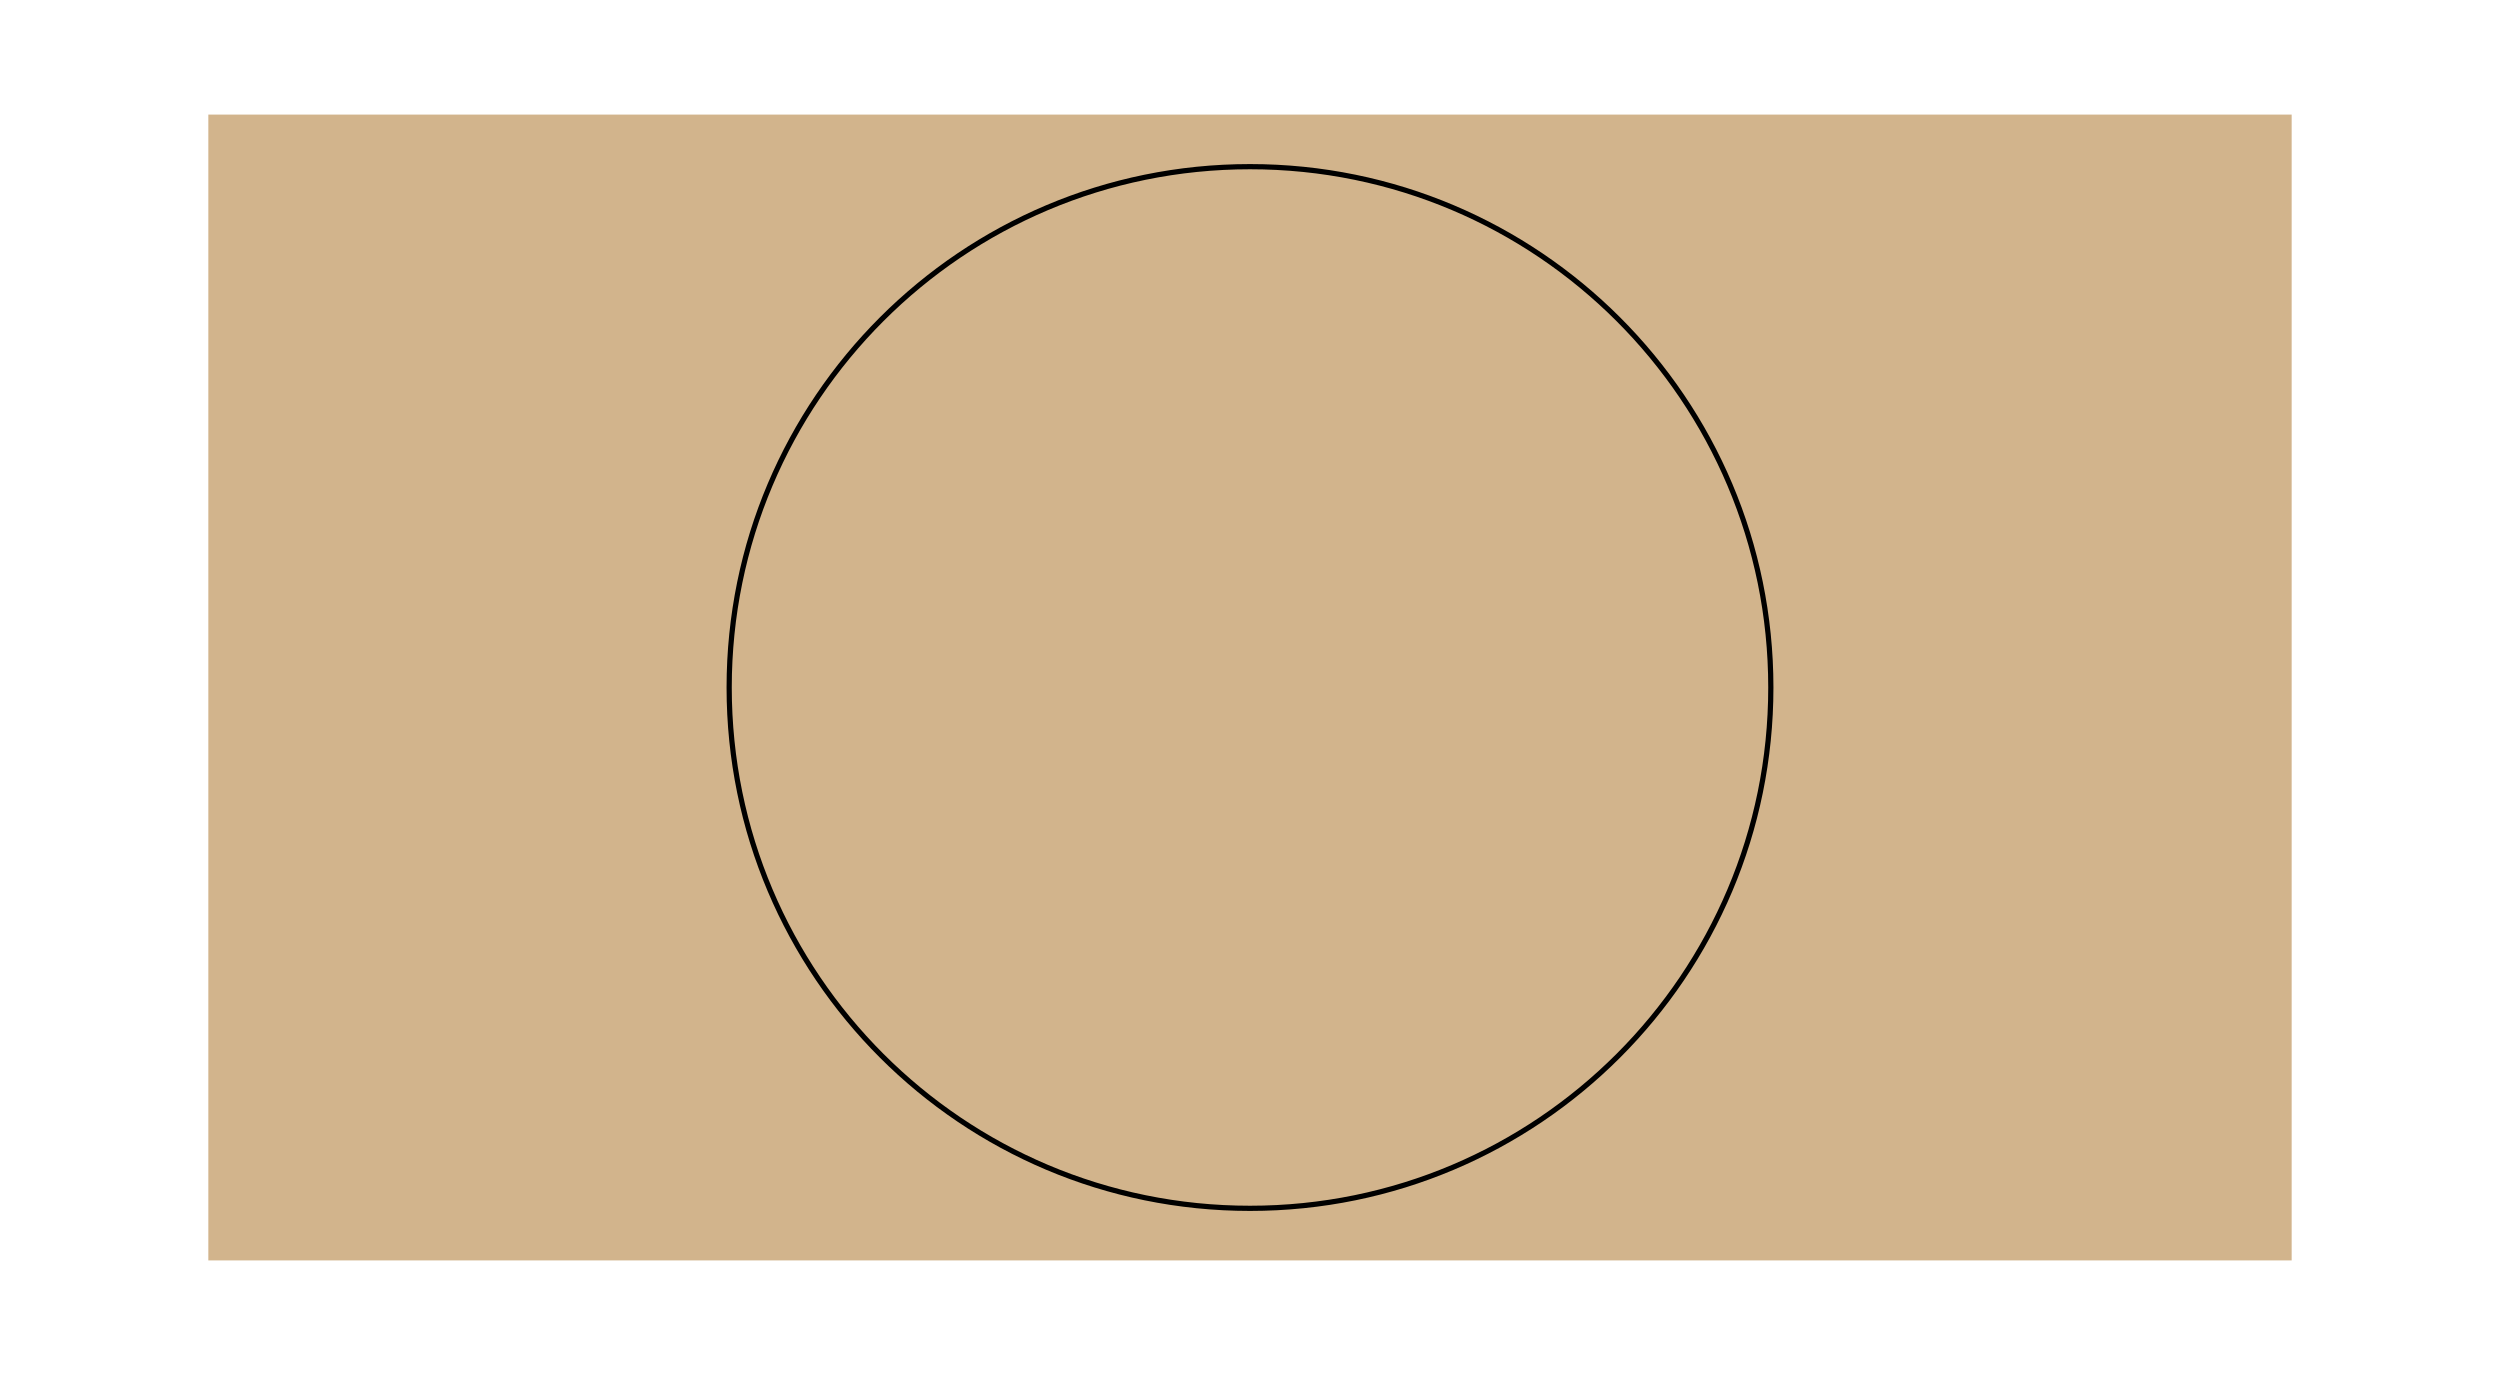
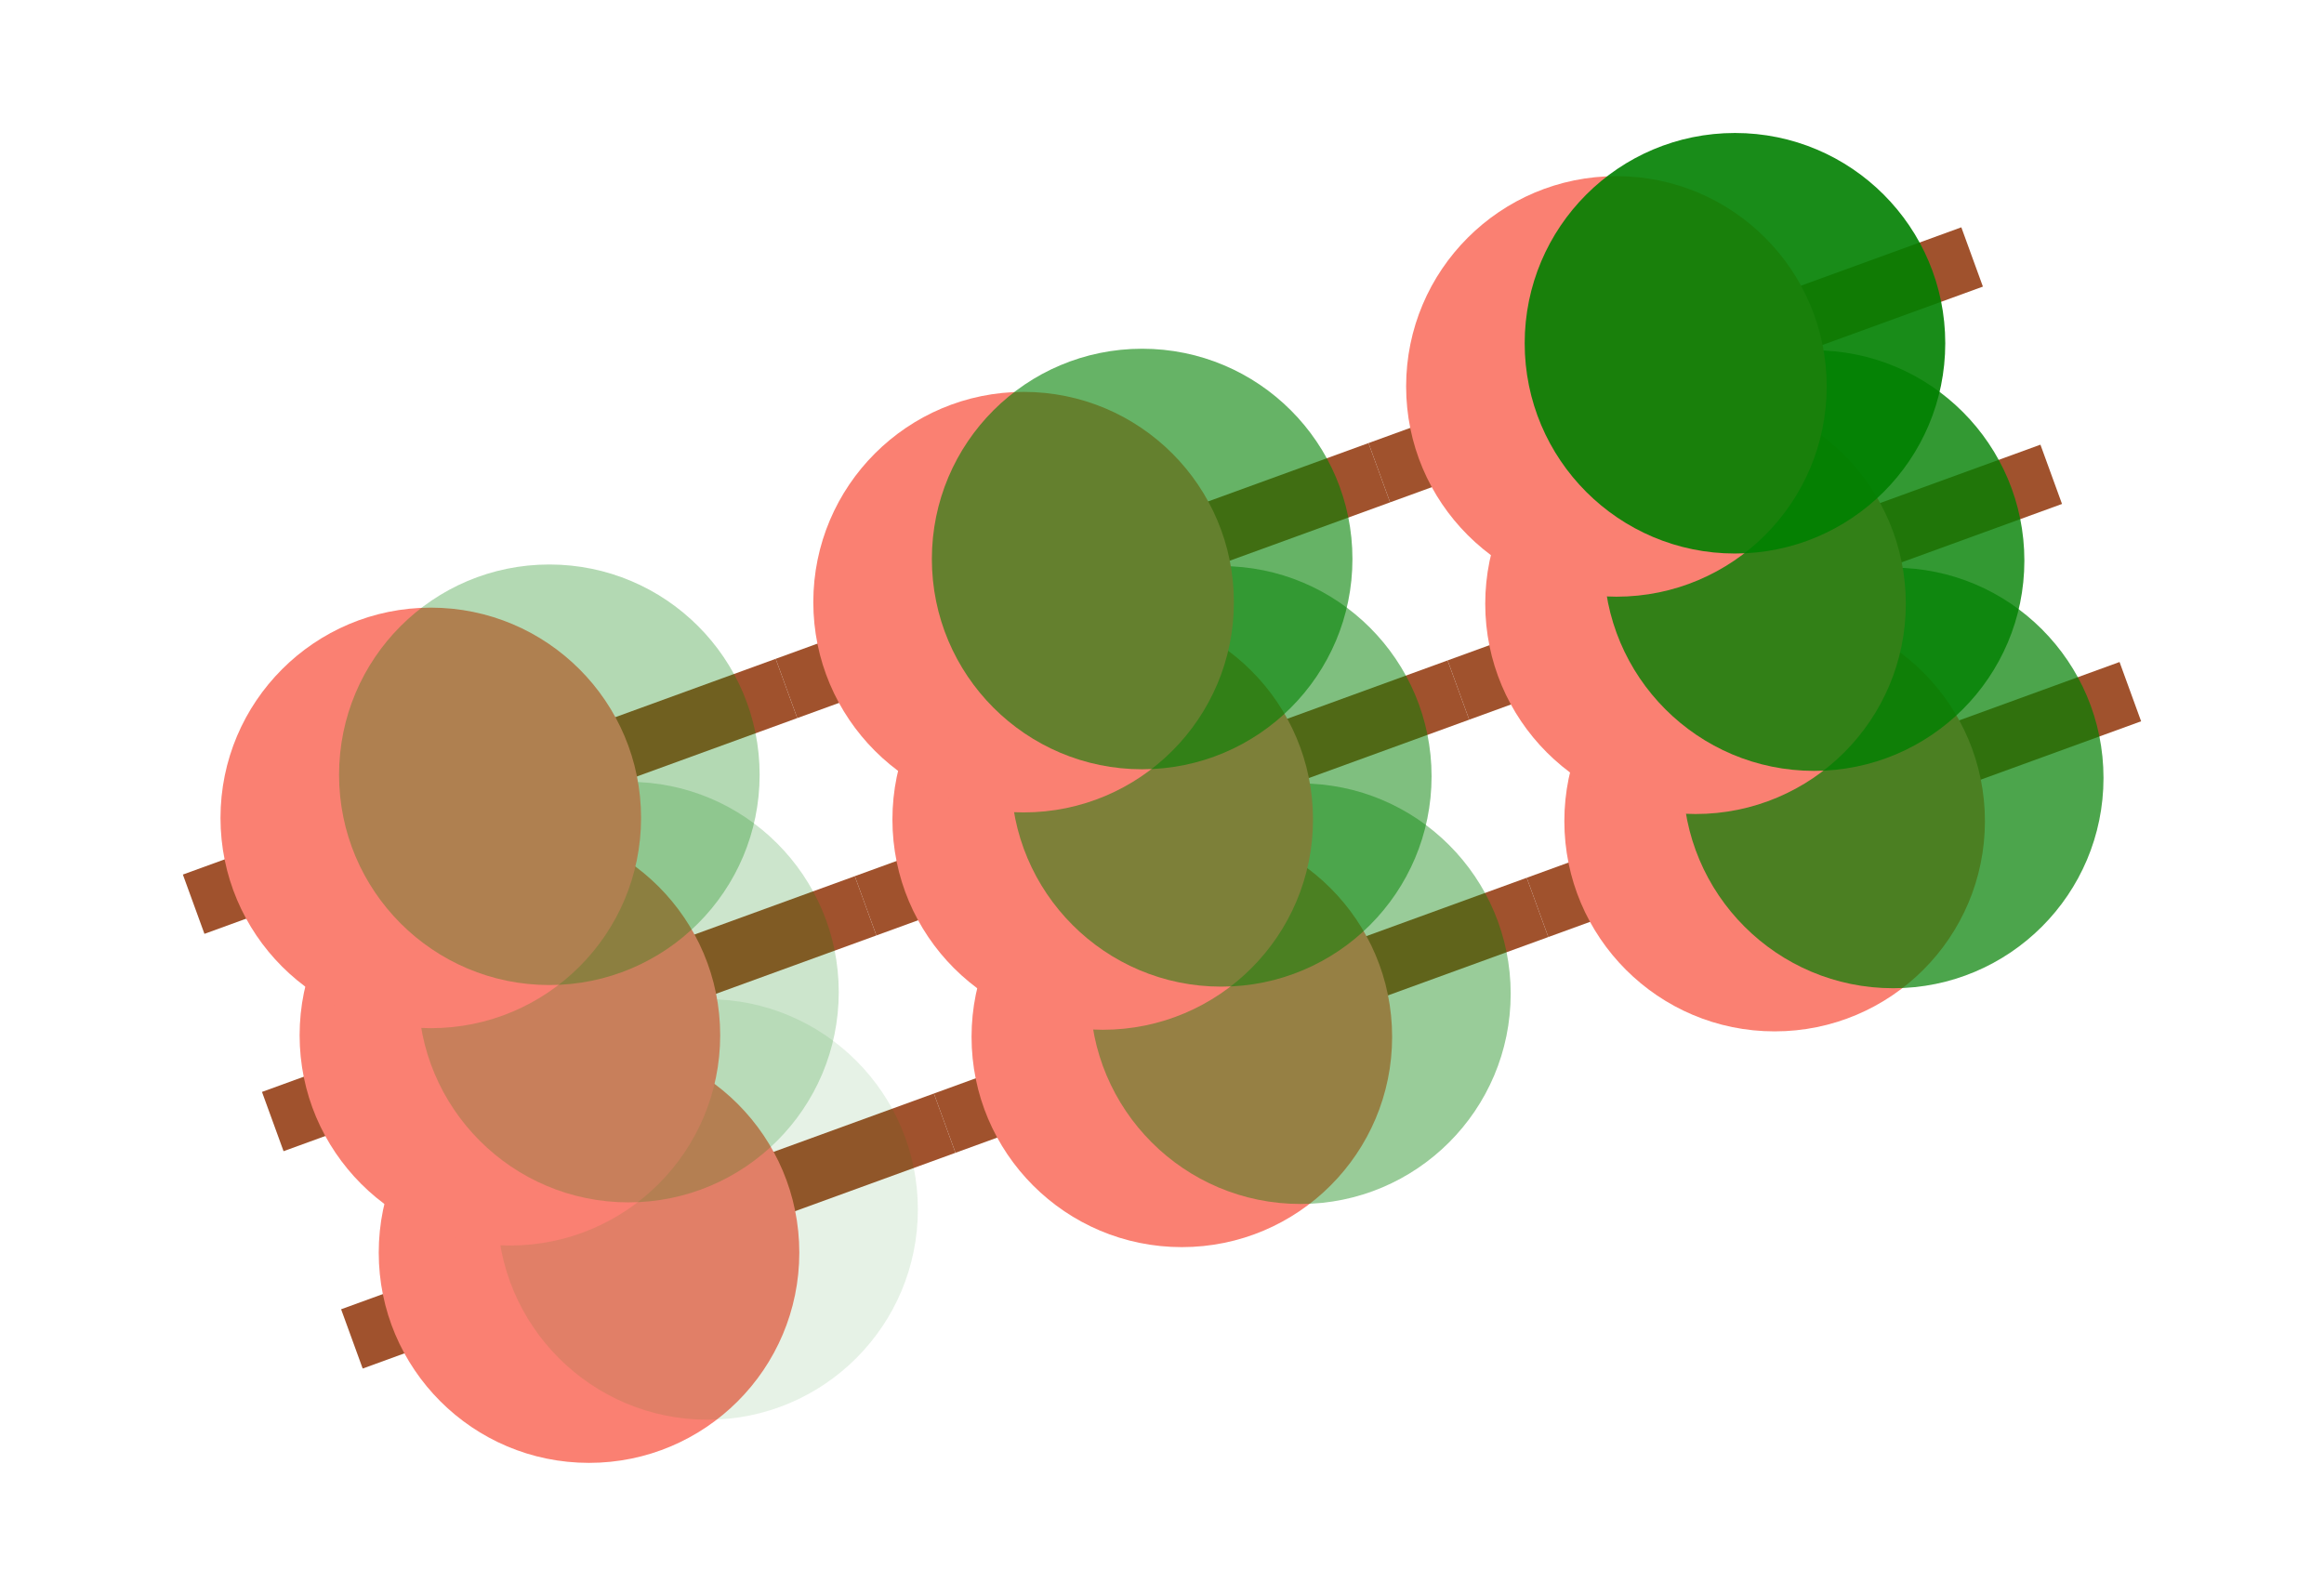
- <svg xmlns="http://www.w3.org/2000/svg" width="100%" height="100%" viewBox="-240.0 -132.0 480.0 264.0">
-   <path fill="#D2B48C" d="M -200 110 L -200 -110 L 200 -110 L 200 110 L -200 110" />
-   <circle stroke="#000000" stroke-width="1" fill="none" r="100" cy="0">
-     <animate attributeName="cx" repeatCount="indefinite" dur="2s" KeyTimes="0; 0.05; 0.1; 0.15; 0.2; 0.25; 0.3; 0.35; 0.4; 0.45; 0.5; 0.55; 0.6; 0.65; 0.7; 0.75; 0.8; 0.85; 0.9; 0.95; 1" values="         50.0;         47.553;         40.451;         29.389;         15.451;         3.061616997868383e-15;         -15.451;         -29.389;         -40.451;         -47.553;         -50.0;         -47.553;         -40.451;         -29.389;         -15.451;         -9.184850993605149e-15;         15.451;         29.389;         40.451;         47.553;         50.0       " />
-   </circle>
+ <svg xmlns="http://www.w3.org/2000/svg" width="100%" height="100%" viewBox="-308.295 -585.452 1105.161 758.959">
+   <path stroke="#A0522D" stroke-width="30" fill="none" d="M -140.95 51.303 L 140.95 -51.303" />
+   <circle fill="#FA8072" r="100" cx="-28.191" cy="10.261" />
+   <circle fill="#008000" fill-opacity="0.1" r="100" cx="28.191" cy="-10.261" />
+   <path stroke="#A0522D" stroke-width="30" fill="none" d="M -178.58 -52.063 L 103.33 -154.67" />
+   <circle fill="#FA8072" r="100" cx="-65.813" cy="-93.106" />
+   <circle fill="#008000" fill-opacity="0.2" r="100" cx="-9.431" cy="-113.63" />
+   <path stroke="#A0522D" stroke-width="30" fill="none" d="M -216.2 -155.43 L 65.709 -258.04" />
+   <circle fill="#FA8072" r="100" cx="-103.44" cy="-196.47" />
+   <circle fill="#008000" fill-opacity="0.3" r="100" cx="-47.054" cy="-216.99" />
+   <path stroke="#A0522D" stroke-width="30" fill="none" d="M 140.95 -51.303 L 422.86 -153.91" />
+   <circle fill="#FA8072" r="100" cx="253.72" cy="-92.345" />
+   <circle fill="#008000" fill-opacity="0.4" r="100" cx="310.1" cy="-112.87" />
+   <path stroke="#A0522D" stroke-width="30" fill="none" d="M 103.33 -154.67 L 385.24 -257.28" />
+   <circle fill="#FA8072" r="100" cx="216.09" cy="-195.71" />
+   <circle fill="#008000" fill-opacity="0.5" r="100" cx="272.48" cy="-216.23" />
+   <path stroke="#A0522D" stroke-width="30" fill="none" d="M 65.709 -258.04 L 347.62 -360.64" />
+   <circle fill="#FA8072" r="100" cx="178.47" cy="-299.08" />
+   <circle fill="#008000" fill-opacity="0.6" r="100" cx="234.85" cy="-319.6" />
+   <path stroke="#A0522D" stroke-width="30" fill="none" d="M 422.86 -153.91 L 704.77 -256.52" />
+   <circle fill="#FA8072" r="100" cx="535.62" cy="-194.95" />
+   <circle fill="#008000" fill-opacity="0.7" r="100" cx="592.01" cy="-215.47" />
+   <path stroke="#A0522D" stroke-width="30" fill="none" d="M 385.24 -257.28 L 667.15 -359.88" />
+   <circle fill="#FA8072" r="100" cx="498" cy="-298.32" />
+   <circle fill="#008000" fill-opacity="0.8" r="100" cx="554.38" cy="-318.84" />
+   <path stroke="#A0522D" stroke-width="30" fill="none" d="M 347.62 -360.64 L 629.53 -463.25" />
+   <circle fill="#FA8072" r="100" cx="460.38" cy="-401.68" />
+   <circle fill="#008000" fill-opacity="0.9" r="100" cx="516.76" cy="-422.21" />
</svg>
